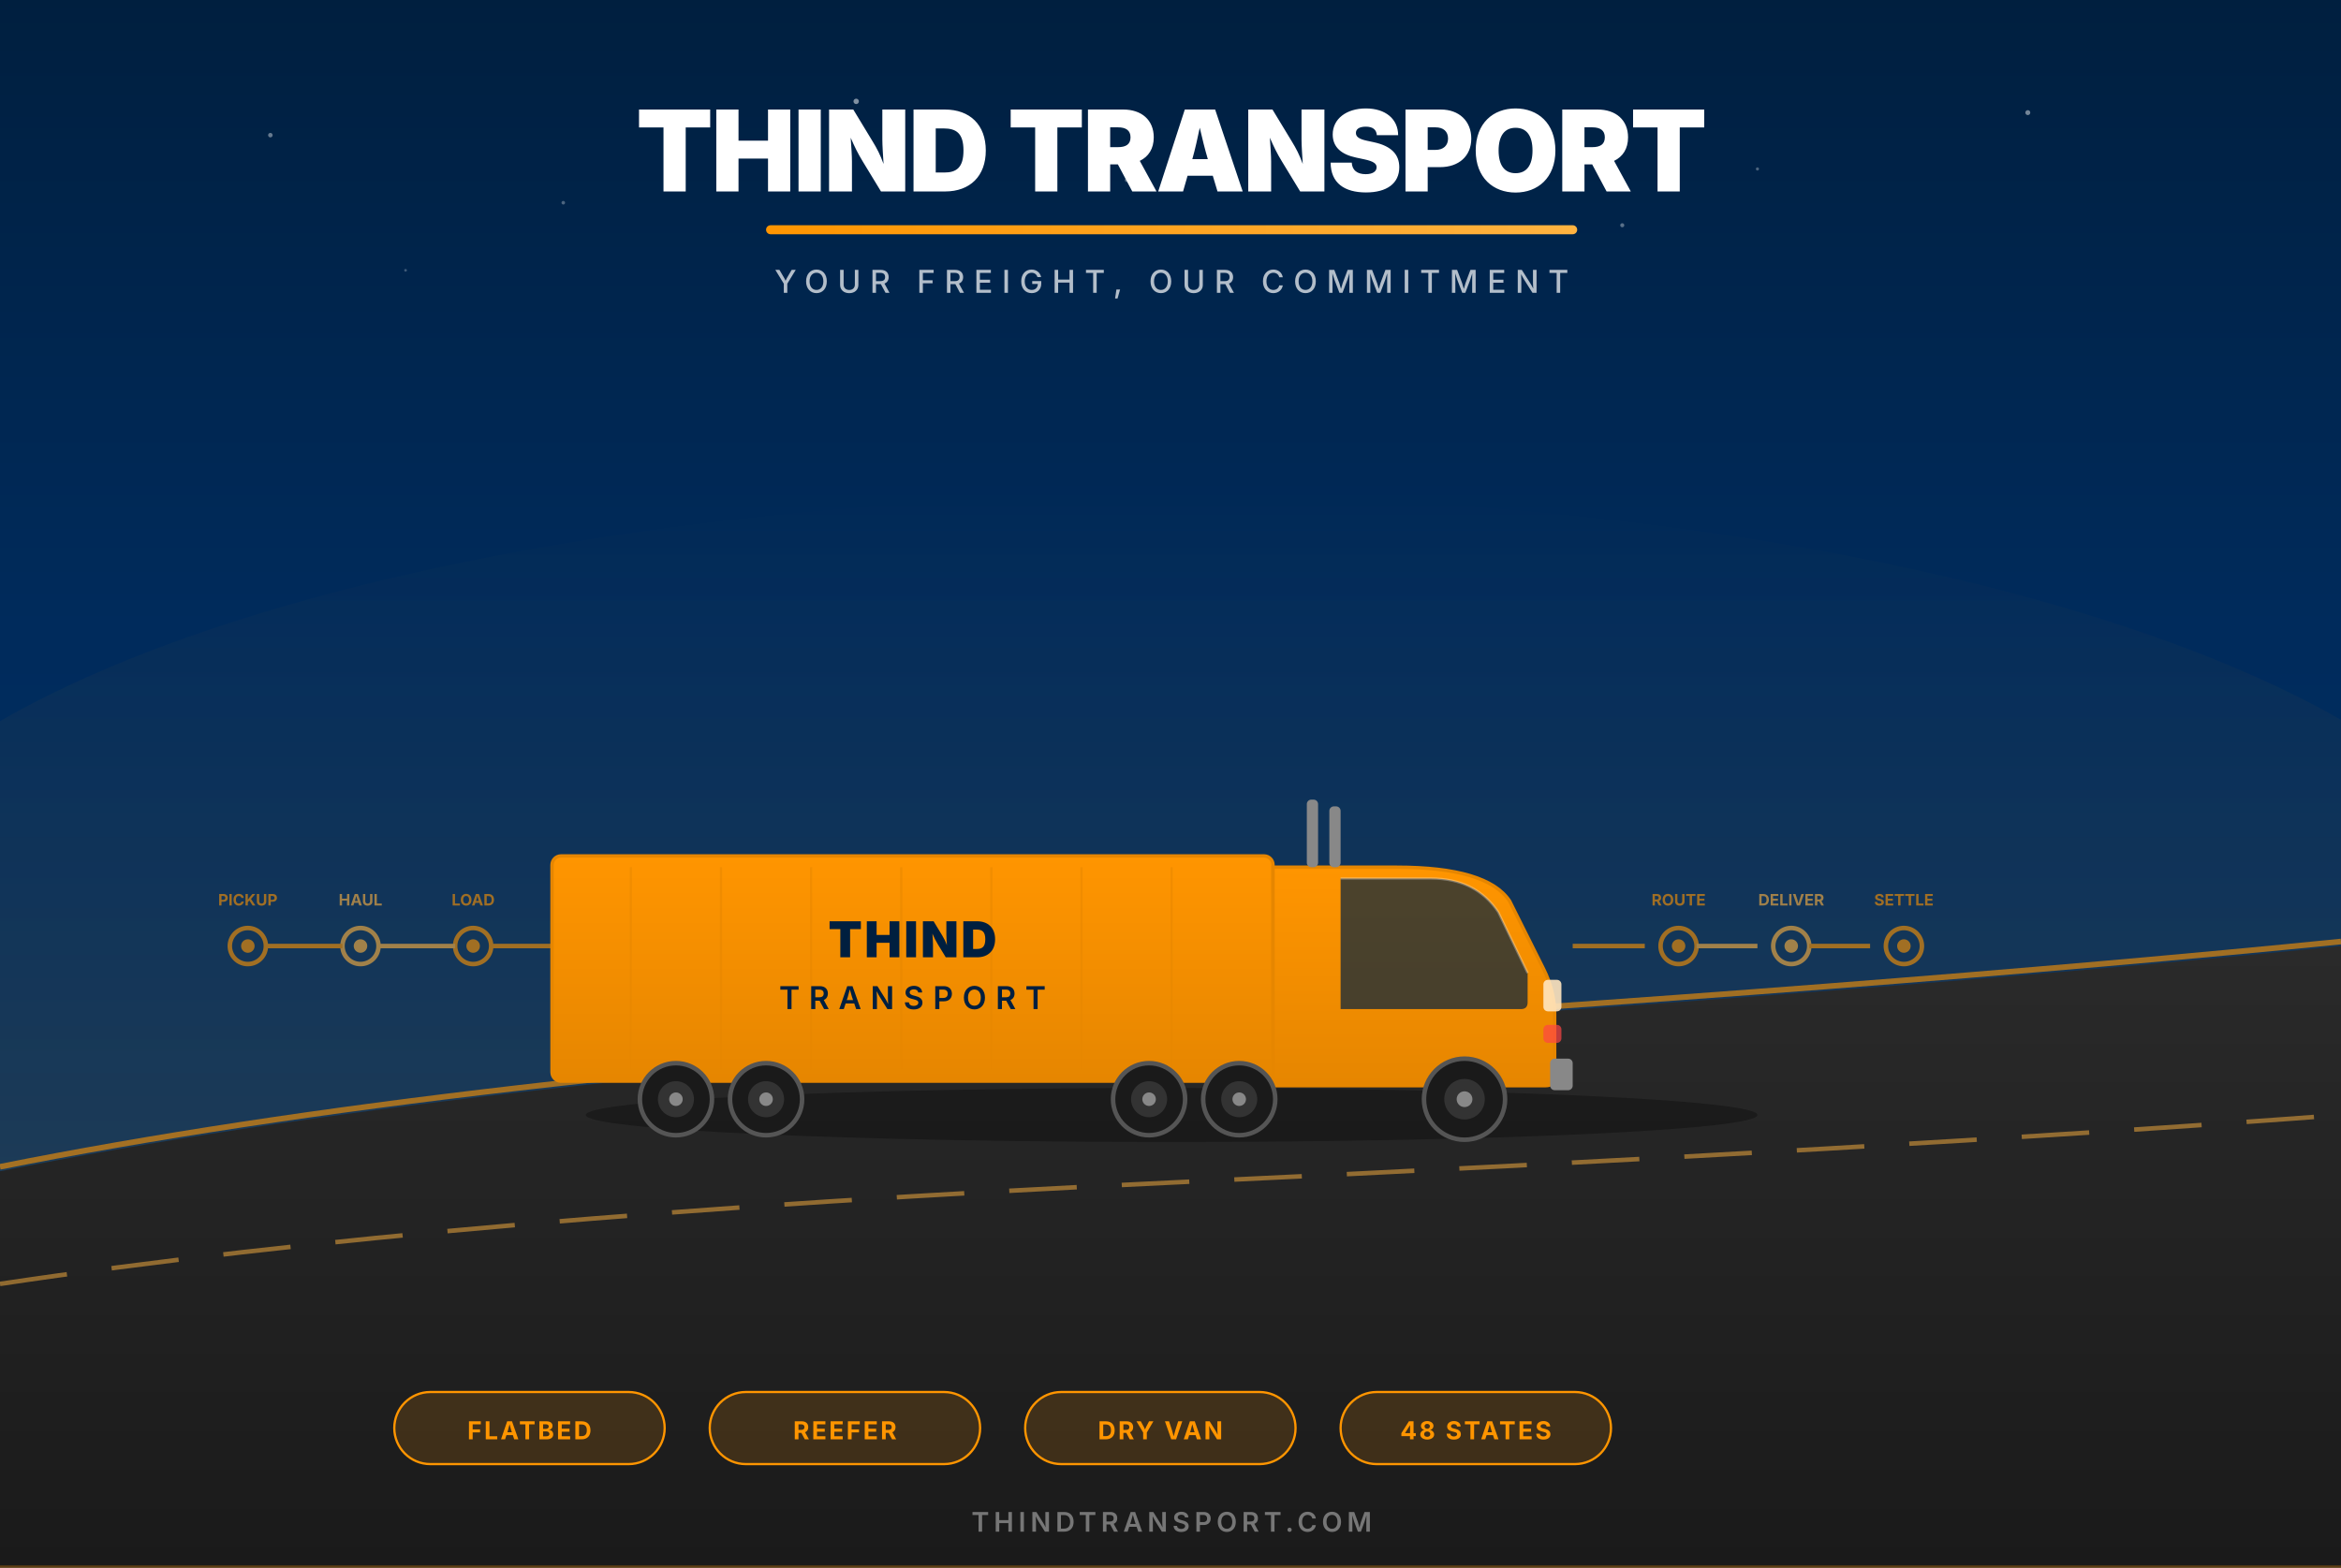
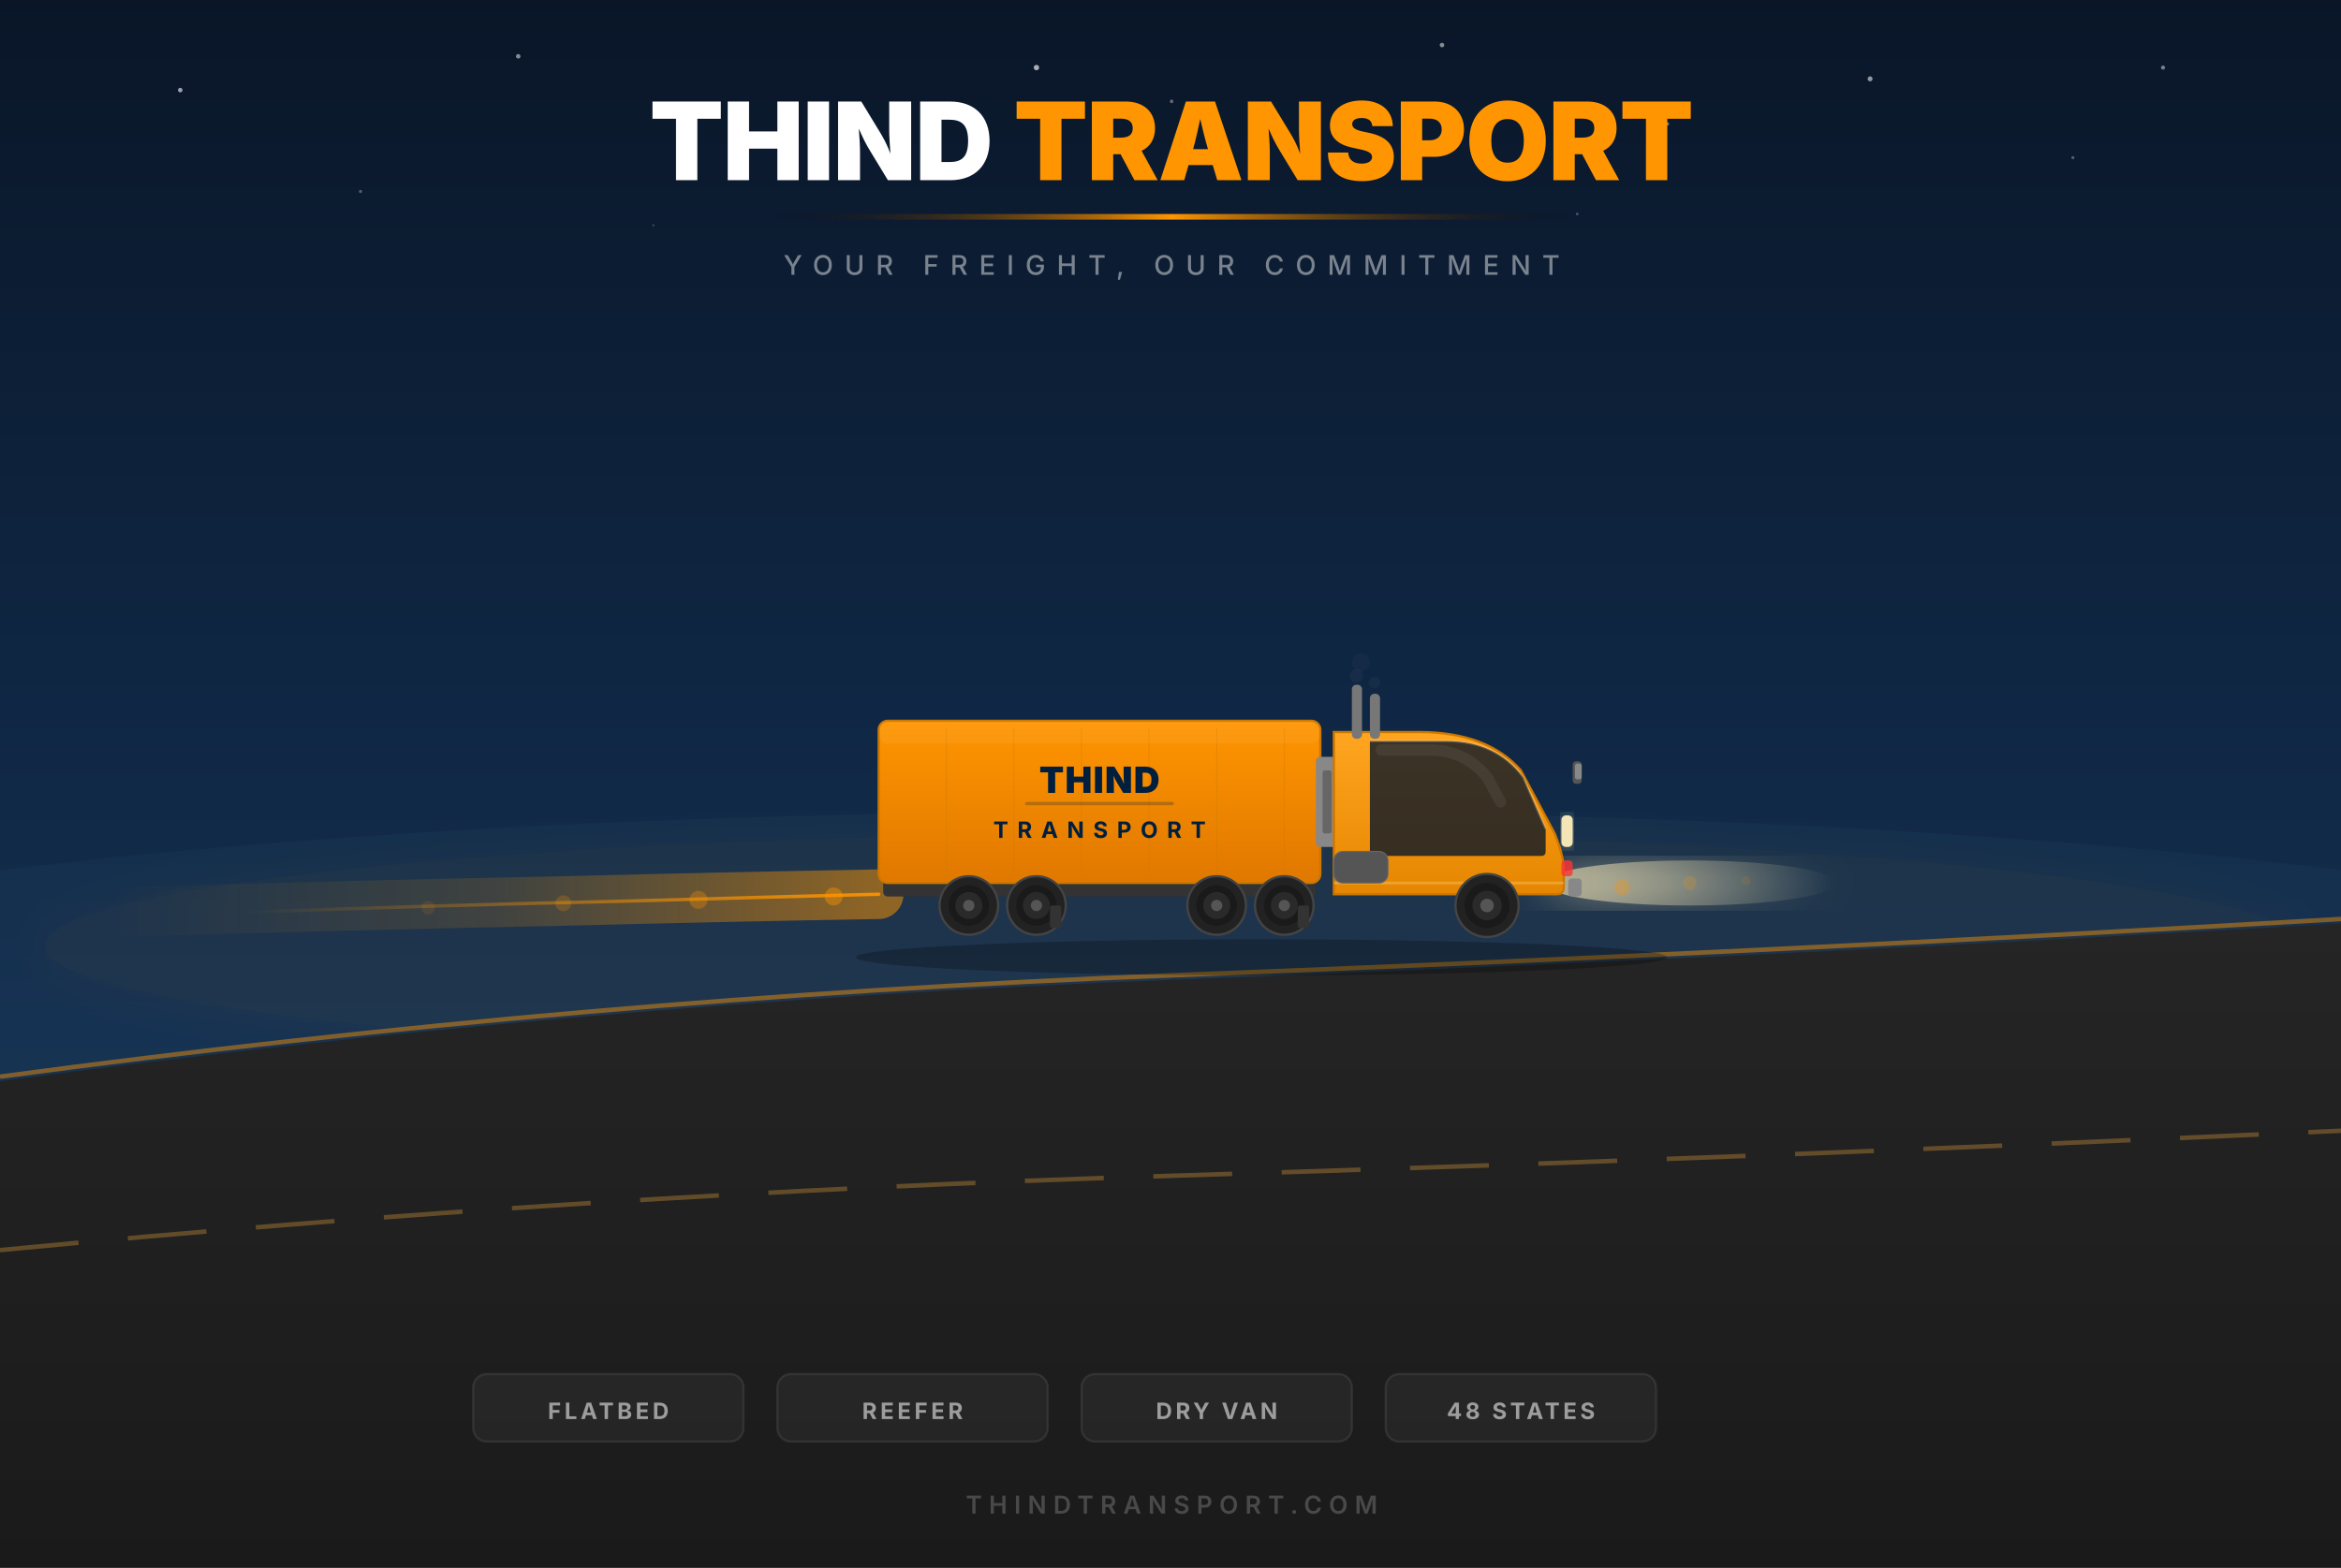
<svg xmlns="http://www.w3.org/2000/svg" viewBox="0 0 1039 696" fill="none">
  <defs>
-     <linearGradient id="skyGrad" x1="0" y1="0" x2="0" y2="1">
-       <stop offset="0%" stop-color="#001F3F" />
-       <stop offset="40%" stop-color="#002B5C" />
-       <stop offset="100%" stop-color="#003366" />
+     <linearGradient id="sky" x1="0" y1="0" x2="0" y2="1">
+       <stop offset="0%" stop-color="#0a1628" />
+       <stop offset="45%" stop-color="#0f2744" />
+       <stop offset="100%" stop-color="#1a3a5c" />
    </linearGradient>
-     <linearGradient id="roadSurface" x1="0" y1="0" x2="0" y2="1">
-       <stop offset="0%" stop-color="#2a2a2a" />
+     <linearGradient id="road" x1="0" y1="0" x2="0" y2="1">
+       <stop offset="0%" stop-color="#252525" />
      <stop offset="100%" stop-color="#1a1a1a" />
    </linearGradient>
-     <linearGradient id="orangeLine" x1="0" y1="0" x2="1" y2="0">
+     <linearGradient id="truckGrad" x1="0" y1="0" x2="0" y2="1">
      <stop offset="0%" stop-color="#FF9500" />
-       <stop offset="100%" stop-color="#FFB340" />
+       <stop offset="100%" stop-color="#E07800" />
    </linearGradient>
-     <linearGradient id="truckBody" x1="0" y1="0" x2="0" y2="1">
-       <stop offset="0%" stop-color="#FF9500" />
+     <linearGradient id="cabG" x1="0" y1="0" x2="0" y2="1">
+       <stop offset="0%" stop-color="#FFA520" />
      <stop offset="100%" stop-color="#E68600" />
    </linearGradient>
-     <linearGradient id="horizonGlow" x1="0.5" y1="1" x2="0.5" y2="0">
-       <stop offset="0%" stop-color="#FF9500" stop-opacity="0.15" />
-       <stop offset="100%" stop-color="#FF9500" stop-opacity="0" />
+     <linearGradient id="trailG" x1="0" y1="0" x2="1" y2="0">
+       <stop offset="0%" stop-color="#FF9500" stop-opacity="0" />
+       <stop offset="50%" stop-color="#FF9500" stop-opacity="0.15" />
+       <stop offset="100%" stop-color="#FF9500" stop-opacity="0.5" />
    </linearGradient>
+     <linearGradient id="trailLine" x1="0" y1="0" x2="1" y2="0">
+       <stop offset="0%" stop-color="#FF9500" stop-opacity="0" />
+       <stop offset="60%" stop-color="#FF9500" stop-opacity="0.5" />
+       <stop offset="100%" stop-color="#FF9500" stop-opacity="0.9" />
+     </linearGradient>
+     <linearGradient id="headlight" x1="0" y1="0" x2="1" y2="0">
+       <stop offset="0%" stop-color="#FFEEBB" stop-opacity="0.6" />
+       <stop offset="100%" stop-color="#FFEEBB" stop-opacity="0" />
+     </linearGradient>
+     <linearGradient id="orangeAccent" x1="0" y1="0" x2="1" y2="0">
+       <stop offset="0%" stop-color="transparent" />
+       <stop offset="50%" stop-color="#FF9500" />
+       <stop offset="100%" stop-color="transparent" />
+     </linearGradient>
+     <filter id="glow">
+       <feGaussianBlur stdDeviation="4" result="b" />
+       <feMerge>
+         <feMergeNode in="b" />
+         <feMergeNode in="SourceGraphic" />
+       </feMerge>
+     </filter>
+     <filter id="softGlow">
+       <feGaussianBlur stdDeviation="10" result="b" />
+       <feMerge>
+         <feMergeNode in="b" />
+         <feMergeNode in="SourceGraphic" />
+       </feMerge>
+     </filter>
  </defs>
-   <rect width="1039" height="696" fill="url(#skyGrad)" />
-   <ellipse cx="520" cy="420" rx="600" ry="200" fill="url(#horizonGlow)" />
-   <circle cx="120" cy="60" r="1" fill="white" opacity="0.4" />
-   <circle cx="250" cy="90" r="0.8" fill="white" opacity="0.3" />
-   <circle cx="380" cy="45" r="1.2" fill="white" opacity="0.5" />
-   <circle cx="500" cy="80" r="0.8" fill="white" opacity="0.3" />
-   <circle cx="650" cy="55" r="1" fill="white" opacity="0.4" />
-   <circle cx="780" cy="75" r="0.7" fill="white" opacity="0.3" />
-   <circle cx="900" cy="50" r="1.1" fill="white" opacity="0.45" />
-   <circle cx="180" cy="120" r="0.6" fill="white" opacity="0.25" />
-   <circle cx="720" cy="100" r="0.9" fill="white" opacity="0.35" />
-   <path d="M0 520 Q200 480 520 460 Q840 440 1039 420 L1039 696 L0 696 Z" fill="url(#roadSurface)" />
-   <path d="M0 518 Q200 478 520 458 Q840 438 1039 418" stroke="#FF9500" stroke-width="2.5" fill="none" opacity="0.6" />
-   <path d="M0 696 L1039 696" stroke="#FF9500" stroke-width="2" fill="none" opacity="0.3" />
-   <path d="M0 570 Q200 540 520 525 Q840 510 1039 495" stroke="#FFB340" stroke-width="2" stroke-dasharray="30,20" fill="none" opacity="0.5" />
-   <g transform="translate(240, 330)">
-     <ellipse cx="280" cy="165" rx="260" ry="12" fill="rgba(0,0,0,0.3)" />
-     <g opacity="0.6">
-       <circle cx="-30" cy="90" r="8" fill="none" stroke="#FF9500" stroke-width="2" />
-       <circle cx="-30" cy="90" r="3" fill="#FF9500" />
-       <line x1="-22" y1="90" x2="5" y2="90" stroke="#FF9500" stroke-width="2" />
-       <circle cx="-80" cy="90" r="8" fill="none" stroke="#FFB340" stroke-width="2" />
-       <circle cx="-80" cy="90" r="3" fill="#FFB340" />
-       <line x1="-72" y1="90" x2="-38" y2="90" stroke="#FFB340" stroke-width="2" />
-       <circle cx="-130" cy="90" r="8" fill="none" stroke="#FF9500" stroke-width="2" />
-       <circle cx="-130" cy="90" r="3" fill="#FF9500" />
-       <line x1="-122" y1="90" x2="-88" y2="90" stroke="#FF9500" stroke-width="2" />
-       <text x="-130" y="72" font-family="'Inter', Arial, sans-serif" font-size="7" font-weight="700" fill="#FF9500" text-anchor="middle">PICKUP</text>
-       <text x="-80" y="72" font-family="'Inter', Arial, sans-serif" font-size="7" font-weight="700" fill="#FFB340" text-anchor="middle">HAUL</text>
-       <text x="-30" y="72" font-family="'Inter', Arial, sans-serif" font-size="7" font-weight="700" fill="#FF9500" text-anchor="middle">LOAD</text>
-     </g>
-     <rect x="5" y="50" width="320" height="100" rx="4" fill="url(#truckBody)" />
-     <rect x="5" y="50" width="320" height="100" rx="4" fill="none" stroke="#E68600" stroke-width="1.5" />
-     <line x1="40" y1="55" x2="40" y2="145" stroke="#E68600" stroke-width="1" opacity="0.5" />
-     <line x1="80" y1="55" x2="80" y2="145" stroke="#E68600" stroke-width="1" opacity="0.5" />
-     <line x1="120" y1="55" x2="120" y2="145" stroke="#E68600" stroke-width="1" opacity="0.5" />
-     <line x1="160" y1="55" x2="160" y2="145" stroke="#E68600" stroke-width="1" opacity="0.5" />
-     <line x1="200" y1="55" x2="200" y2="145" stroke="#E68600" stroke-width="1" opacity="0.5" />
-     <line x1="240" y1="55" x2="240" y2="145" stroke="#E68600" stroke-width="1" opacity="0.5" />
-     <line x1="280" y1="55" x2="280" y2="145" stroke="#E68600" stroke-width="1" opacity="0.5" />
-     <text x="165" y="95" font-family="'Inter', 'Helvetica Neue', Arial, sans-serif" font-size="22" font-weight="900" fill="#001F3F" text-anchor="middle" letter-spacing="1">THIND</text>
-     <text x="165" y="118" font-family="'Inter', 'Helvetica Neue', Arial, sans-serif" font-size="14" font-weight="600" fill="#001F3F" text-anchor="middle" letter-spacing="4">TRANSPORT</text>
-     <path d="M325 55 L380 55 Q420 55 430 70 L445 100 Q450 110 450 120 L450 148 Q450 152 446 152 L325 152 L325 55 Z" fill="url(#truckBody)" />
-     <path d="M325 55 L380 55 Q420 55 430 70 L445 100 Q450 110 450 120 L450 148 Q450 152 446 152 L325 152 L325 55 Z" fill="none" stroke="#E68600" stroke-width="1.5" />
-     <path d="M355 60 L395 60 Q415 60 425 75 L438 102 L438 115 Q438 118 435 118 L355 118 L355 60 Z" fill="#001F3F" opacity="0.7" />
-     <path d="M355 60 L395 60 Q415 60 425 75 L438 102" stroke="rgba(255,255,255,0.3)" stroke-width="1" fill="none" />
-     <rect x="445" y="105" width="8" height="14" rx="2" fill="#FFE5BF" opacity="0.9" />
-     <rect x="445" y="125" width="8" height="8" rx="2" fill="#FF4444" opacity="0.7" />
-     <rect x="448" y="140" width="10" height="14" rx="2" fill="#888" />
-     <rect x="340" y="25" width="5" height="30" rx="2" fill="#888" />
-     <rect x="350" y="28" width="5" height="27" rx="2" fill="#888" />
-     <circle cx="60" cy="158" r="16" fill="#1a1a1a" stroke="#555" stroke-width="2" />
-     <circle cx="60" cy="158" r="8" fill="#333" />
-     <circle cx="60" cy="158" r="3" fill="#888" />
-     <circle cx="100" cy="158" r="16" fill="#1a1a1a" stroke="#555" stroke-width="2" />
-     <circle cx="100" cy="158" r="8" fill="#333" />
-     <circle cx="100" cy="158" r="3" fill="#888" />
-     <circle cx="270" cy="158" r="16" fill="#1a1a1a" stroke="#555" stroke-width="2" />
-     <circle cx="270" cy="158" r="8" fill="#333" />
-     <circle cx="270" cy="158" r="3" fill="#888" />
-     <circle cx="310" cy="158" r="16" fill="#1a1a1a" stroke="#555" stroke-width="2" />
-     <circle cx="310" cy="158" r="8" fill="#333" />
-     <circle cx="310" cy="158" r="3" fill="#888" />
-     <circle cx="410" cy="158" r="18" fill="#1a1a1a" stroke="#555" stroke-width="2" />
-     <circle cx="410" cy="158" r="9" fill="#333" />
-     <circle cx="410" cy="158" r="3.5" fill="#888" />
-     <g opacity="0.6">
-       <line x1="458" y1="90" x2="490" y2="90" stroke="#FF9500" stroke-width="2" />
-       <circle cx="505" cy="90" r="8" fill="none" stroke="#FF9500" stroke-width="2" />
-       <circle cx="505" cy="90" r="3" fill="#FF9500" />
-       <line x1="513" y1="90" x2="540" y2="90" stroke="#FFB340" stroke-width="2" />
-       <circle cx="555" cy="90" r="8" fill="none" stroke="#FFB340" stroke-width="2" />
-       <circle cx="555" cy="90" r="3" fill="#FFB340" />
-       <line x1="563" y1="90" x2="590" y2="90" stroke="#FF9500" stroke-width="2" />
-       <circle cx="605" cy="90" r="8" fill="none" stroke="#FF9500" stroke-width="2" />
-       <circle cx="605" cy="90" r="3" fill="#FF9500" />
-       <text x="505" y="72" font-family="'Inter', Arial, sans-serif" font-size="7" font-weight="700" fill="#FF9500" text-anchor="middle">ROUTE</text>
-       <text x="555" y="72" font-family="'Inter', Arial, sans-serif" font-size="7" font-weight="700" fill="#FFB340" text-anchor="middle">DELIVER</text>
-       <text x="605" y="72" font-family="'Inter', Arial, sans-serif" font-size="7" font-weight="700" fill="#FF9500" text-anchor="middle">SETTLE</text>
-     </g>
+   <rect width="1039" height="696" fill="url(#sky)" />
+   <ellipse cx="520" cy="440" rx="700" ry="80" fill="#2a4a6a" opacity="0.15" />
+   <ellipse cx="520" cy="420" rx="500" ry="50" fill="#FF9500" opacity="0.04" filter="url(#softGlow)" />
+   <circle cx="80" cy="40" r="1" fill="white" opacity="0.6" />
+   <circle cx="160" cy="85" r="0.7" fill="white" opacity="0.3" />
+   <circle cx="230" cy="25" r="1" fill="white" opacity="0.5" />
+   <circle cx="350" cy="60" r="0.8" fill="white" opacity="0.4" />
+   <circle cx="460" cy="30" r="1.2" fill="white" opacity="0.65" />
+   <circle cx="560" cy="75" r="0.7" fill="white" opacity="0.3" />
+   <circle cx="640" cy="20" r="1" fill="white" opacity="0.5" />
+   <circle cx="740" cy="55" r="0.8" fill="white" opacity="0.4" />
+   <circle cx="830" cy="35" r="1.1" fill="white" opacity="0.55" />
+   <circle cx="920" cy="70" r="0.7" fill="white" opacity="0.3" />
+   <circle cx="960" cy="30" r="0.9" fill="white" opacity="0.45" />
+   <circle cx="290" cy="100" r="0.5" fill="white" opacity="0.2" />
+   <circle cx="700" cy="95" r="0.6" fill="white" opacity="0.25" />
+   <circle cx="520" cy="45" r="0.8" fill="white" opacity="0.35" />
+   <path d="M0 480 Q260 445 520 435 Q780 425 1039 410 L1039 696 L0 696Z" fill="url(#road)" />
+   <path d="M0 478 Q260 443 520 433 Q780 423 1039 408" stroke="#FF9500" stroke-width="2" fill="none" opacity="0.45" />
+   <path d="M0 555 Q260 530 520 522 Q780 514 1039 502" stroke="#FFB340" stroke-width="2" stroke-dasharray="35 22" fill="none" opacity="0.3" />
+   <text x="520" y="80" font-family="'Inter', sans-serif" font-size="48" font-weight="900" fill="white" text-anchor="middle" letter-spacing="-0.5">THIND <tspan fill="#FF9500">TRANSPORT</tspan>
+   </text>
+   <rect x="340" y="95" width="360" height="2.5" rx="1.25" fill="url(#orangeAccent)" />
+   <text x="520" y="122" font-family="'Inter', sans-serif" font-size="12" font-weight="500" fill="rgba(255,255,255,0.45)" text-anchor="middle" letter-spacing="5">YOUR FREIGHT, OUR COMMITMENT</text>
+   <g transform="translate(250, 290)">
+     <path d="M-200 115 Q-100 112 0 110 Q80 108 140 107" stroke="url(#trailG)" stroke-width="22" fill="none" stroke-linecap="round" />
+     <path d="M-140 115 Q-60 112 30 110 Q100 108 140 107" stroke="url(#trailLine)" stroke-width="1.5" fill="none" stroke-linecap="round" />
+     <circle cx="-60" cy="113" r="3" fill="#FF9500" opacity="0.1" />
+     <circle cx="0" cy="111" r="3.5" fill="#FF9500" opacity="0.2" />
+     <circle cx="60" cy="109.5" r="4" fill="#FF9500" opacity="0.3" />
+     <circle cx="120" cy="108" r="4" fill="#FF9500" opacity="0.4" />
+     <ellipse cx="500" cy="102" rx="65" ry="10" fill="url(#headlight)" filter="url(#softGlow)" />
+     <ellipse cx="310" cy="135" rx="180" ry="8" fill="rgba(0,0,0,0.25)" />
+     <rect x="142" y="100" width="192" height="8" rx="2" fill="#333" />
+     <rect x="140" y="30" width="196" height="72" rx="4" fill="url(#truckGrad)" />
+     <rect x="140" y="30" width="196" height="72" rx="4" stroke="#CC7700" stroke-width="1" fill="none" />
+     <line x1="170" y1="33" x2="170" y2="99" stroke="#CC7700" stroke-width="0.5" opacity="0.35" />
+     <line x1="200" y1="33" x2="200" y2="99" stroke="#CC7700" stroke-width="0.5" opacity="0.35" />
+     <line x1="230" y1="33" x2="230" y2="99" stroke="#CC7700" stroke-width="0.5" opacity="0.35" />
+     <line x1="260" y1="33" x2="260" y2="99" stroke="#CC7700" stroke-width="0.5" opacity="0.35" />
+     <line x1="290" y1="33" x2="290" y2="99" stroke="#CC7700" stroke-width="0.5" opacity="0.35" />
+     <line x1="320" y1="33" x2="320" y2="99" stroke="#CC7700" stroke-width="0.5" opacity="0.35" />
+     <rect x="140" y="30" width="196" height="10" rx="4" fill="white" opacity="0.06" />
+     <text x="238" y="62" font-family="'Inter', sans-serif" font-size="16" font-weight="900" fill="#001F3F" text-anchor="middle" letter-spacing="0.5">THIND</text>
+     <rect x="205" y="66" width="66" height="1.5" rx="0.75" fill="#001F3F" opacity="0.25" />
+     <text x="238" y="82" font-family="'Inter', sans-serif" font-size="10" font-weight="700" fill="#001F3F" text-anchor="middle" letter-spacing="4">TRANSPORT</text>
+     <rect x="334" y="46" width="10" height="40" rx="2" fill="#888" />
+     <rect x="337" y="52" width="4" height="28" rx="1" fill="#666" />
+     <path d="M342 35 L380 35 Q410 35 425 52 L440 80 Q444 90 444 96 L444 104 Q444 107 441 107 L342 107 L342 35Z" fill="url(#cabG)" />
+     <path d="M342 35 L380 35 Q410 35 425 52 L440 80 Q444 90 444 96 L444 104 Q444 107 441 107 L342 107 L342 35Z" stroke="#CC7700" stroke-width="1" fill="none" />
+     <line x1="342" y1="102" x2="444" y2="102" stroke="#FFD080" stroke-width="1.2" opacity="0.35" />
+     <path d="M358 39 L392 39 Q414 39 426 55 L436 78 L436 88 Q436 90 434 90 L358 90 L358 39Z" fill="#0a1628" opacity="0.8" />
+     <path d="M358 39 L392 39 Q414 39 426 55 L436 78" stroke="rgba(255,255,255,0.2)" stroke-width="1" fill="none" />
+     <path d="M363 43 L385 43 Q400 43 410 55 L416 66" stroke="rgba(255,255,255,0.06)" stroke-width="5" fill="none" stroke-linecap="round" />
+     <rect x="443" y="72" width="5" height="14" rx="2" fill="#FFEEBB" opacity="0.95" filter="url(#glow)" />
+     <rect x="443" y="92" width="5" height="7" rx="1.5" fill="#FF3333" opacity="0.8" />
+     <rect x="448" y="48" width="4" height="10" rx="1.5" fill="#555" />
+     <rect x="449" y="49" width="3" height="7" rx="1" fill="#888" />
+     <rect x="446" y="100" width="6" height="8" rx="1.5" fill="#888" />
+     <rect x="350" y="14" width="4.5" height="24" rx="2" fill="#777" />
+     <rect x="358" y="18" width="4.5" height="20" rx="2" fill="#777" />
+     <circle cx="352" cy="10" r="3" fill="white" opacity="0.03" />
+     <circle cx="354" cy="4" r="4" fill="white" opacity="0.02" />
+     <circle cx="360" cy="13" r="2.5" fill="white" opacity="0.03" />
+     <rect x="342" y="88" width="24" height="14" rx="4" fill="#555" stroke="#666" stroke-width="0.5" />
+     <circle cx="180" cy="112" r="13" fill="#222" stroke="#444" stroke-width="1" />
+     <circle cx="180" cy="112" r="9" fill="#1a1a1a" />
+     <circle cx="180" cy="112" r="6" fill="#2a2a2a" />
+     <circle cx="180" cy="112" r="2.5" fill="#555" />
+     <circle cx="210" cy="112" r="13" fill="#222" stroke="#444" stroke-width="1" />
+     <circle cx="210" cy="112" r="9" fill="#1a1a1a" />
+     <circle cx="210" cy="112" r="6" fill="#2a2a2a" />
+     <circle cx="210" cy="112" r="2.5" fill="#555" />
+     <circle cx="290" cy="112" r="13" fill="#222" stroke="#444" stroke-width="1" />
+     <circle cx="290" cy="112" r="9" fill="#1a1a1a" />
+     <circle cx="290" cy="112" r="6" fill="#2a2a2a" />
+     <circle cx="290" cy="112" r="2.5" fill="#555" />
+     <circle cx="320" cy="112" r="13" fill="#222" stroke="#444" stroke-width="1" />
+     <circle cx="320" cy="112" r="9" fill="#1a1a1a" />
+     <circle cx="320" cy="112" r="6" fill="#2a2a2a" />
+     <circle cx="320" cy="112" r="2.5" fill="#555" />
+     <circle cx="410" cy="112" r="14" fill="#222" stroke="#444" stroke-width="1" />
+     <circle cx="410" cy="112" r="10" fill="#1a1a1a" />
+     <circle cx="410" cy="112" r="6.5" fill="#2a2a2a" />
+     <circle cx="410" cy="112" r="3" fill="#555" />
+     <rect x="216" y="112" width="5" height="10" rx="1" fill="#333" />
+     <rect x="326" y="112" width="5" height="10" rx="1" fill="#333" />
+     <circle cx="470" cy="104" r="3.5" fill="#FF9500" opacity="0.3" />
+     <circle cx="500" cy="102" r="3" fill="#FF9500" opacity="0.18" />
+     <circle cx="525" cy="101" r="2" fill="#FF9500" opacity="0.1" />
  </g>
-   <text x="520" y="85" font-family="'Inter', 'Helvetica Neue', Arial, sans-serif" font-size="50" font-weight="900" fill="white" text-anchor="middle" letter-spacing="-1">THIND TRANSPORT</text>
-   <rect x="340" y="100" width="360" height="4" rx="2" fill="url(#orangeLine)" />
-   <text x="520" y="130" font-family="'Inter', 'Helvetica Neue', Arial, sans-serif" font-size="14" font-weight="500" fill="rgba(255,255,255,0.7)" text-anchor="middle" letter-spacing="4">YOUR FREIGHT, OUR COMMITMENT</text>
-   <g transform="translate(175, 618)">
-     <rect x="0" y="0" width="120" height="32" rx="16" fill="rgba(255,149,0,0.15)" stroke="#FF9500" stroke-width="1" />
-     <text x="60" y="21" font-family="'Inter', Arial, sans-serif" font-size="11" font-weight="700" fill="#FF9500" text-anchor="middle" letter-spacing="1">FLATBED</text>
-     <rect x="140" y="0" width="120" height="32" rx="16" fill="rgba(255,149,0,0.15)" stroke="#FF9500" stroke-width="1" />
-     <text x="200" y="21" font-family="'Inter', Arial, sans-serif" font-size="11" font-weight="700" fill="#FF9500" text-anchor="middle" letter-spacing="1">REEFER</text>
-     <rect x="280" y="0" width="120" height="32" rx="16" fill="rgba(255,149,0,0.15)" stroke="#FF9500" stroke-width="1" />
-     <text x="340" y="21" font-family="'Inter', Arial, sans-serif" font-size="11" font-weight="700" fill="#FF9500" text-anchor="middle" letter-spacing="1">DRY VAN</text>
-     <rect x="420" y="0" width="120" height="32" rx="16" fill="rgba(255,149,0,0.15)" stroke="#FF9500" stroke-width="1" />
-     <text x="480" y="21" font-family="'Inter', Arial, sans-serif" font-size="11" font-weight="700" fill="#FF9500" text-anchor="middle" letter-spacing="1">48 STATES</text>
+   <g transform="translate(210, 610)">
+     <rect x="0" y="0" width="120" height="30" rx="6" fill="rgba(255,255,255,0.04)" stroke="rgba(255,255,255,0.08)" stroke-width="1" />
+     <text x="60" y="20" font-family="'Inter', sans-serif" font-size="10" font-weight="700" fill="rgba(255,255,255,0.55)" text-anchor="middle" letter-spacing="1.5">FLATBED</text>
+     <rect x="135" y="0" width="120" height="30" rx="6" fill="rgba(255,255,255,0.04)" stroke="rgba(255,255,255,0.08)" stroke-width="1" />
+     <text x="195" y="20" font-family="'Inter', sans-serif" font-size="10" font-weight="700" fill="rgba(255,255,255,0.55)" text-anchor="middle" letter-spacing="1.5">REEFER</text>
+     <rect x="270" y="0" width="120" height="30" rx="6" fill="rgba(255,255,255,0.04)" stroke="rgba(255,255,255,0.08)" stroke-width="1" />
+     <text x="330" y="20" font-family="'Inter', sans-serif" font-size="10" font-weight="700" fill="rgba(255,255,255,0.55)" text-anchor="middle" letter-spacing="1.5">DRY VAN</text>
+     <rect x="405" y="0" width="120" height="30" rx="6" fill="rgba(255,255,255,0.04)" stroke="rgba(255,255,255,0.08)" stroke-width="1" />
+     <text x="465" y="20" font-family="'Inter', sans-serif" font-size="10" font-weight="700" fill="rgba(255,255,255,0.55)" text-anchor="middle" letter-spacing="1.5">48 STATES</text>
  </g>
-   <text x="520" y="680" font-family="'Inter', Arial, sans-serif" font-size="12" font-weight="600" fill="rgba(255,255,255,0.4)" text-anchor="middle" letter-spacing="2">THINDTRANSPORT.COM</text>
+   <text x="520" y="672" font-family="'Inter', sans-serif" font-size="11" font-weight="600" fill="rgba(255,255,255,0.2)" text-anchor="middle" letter-spacing="3">THINDTRANSPORT.COM</text>
</svg>
